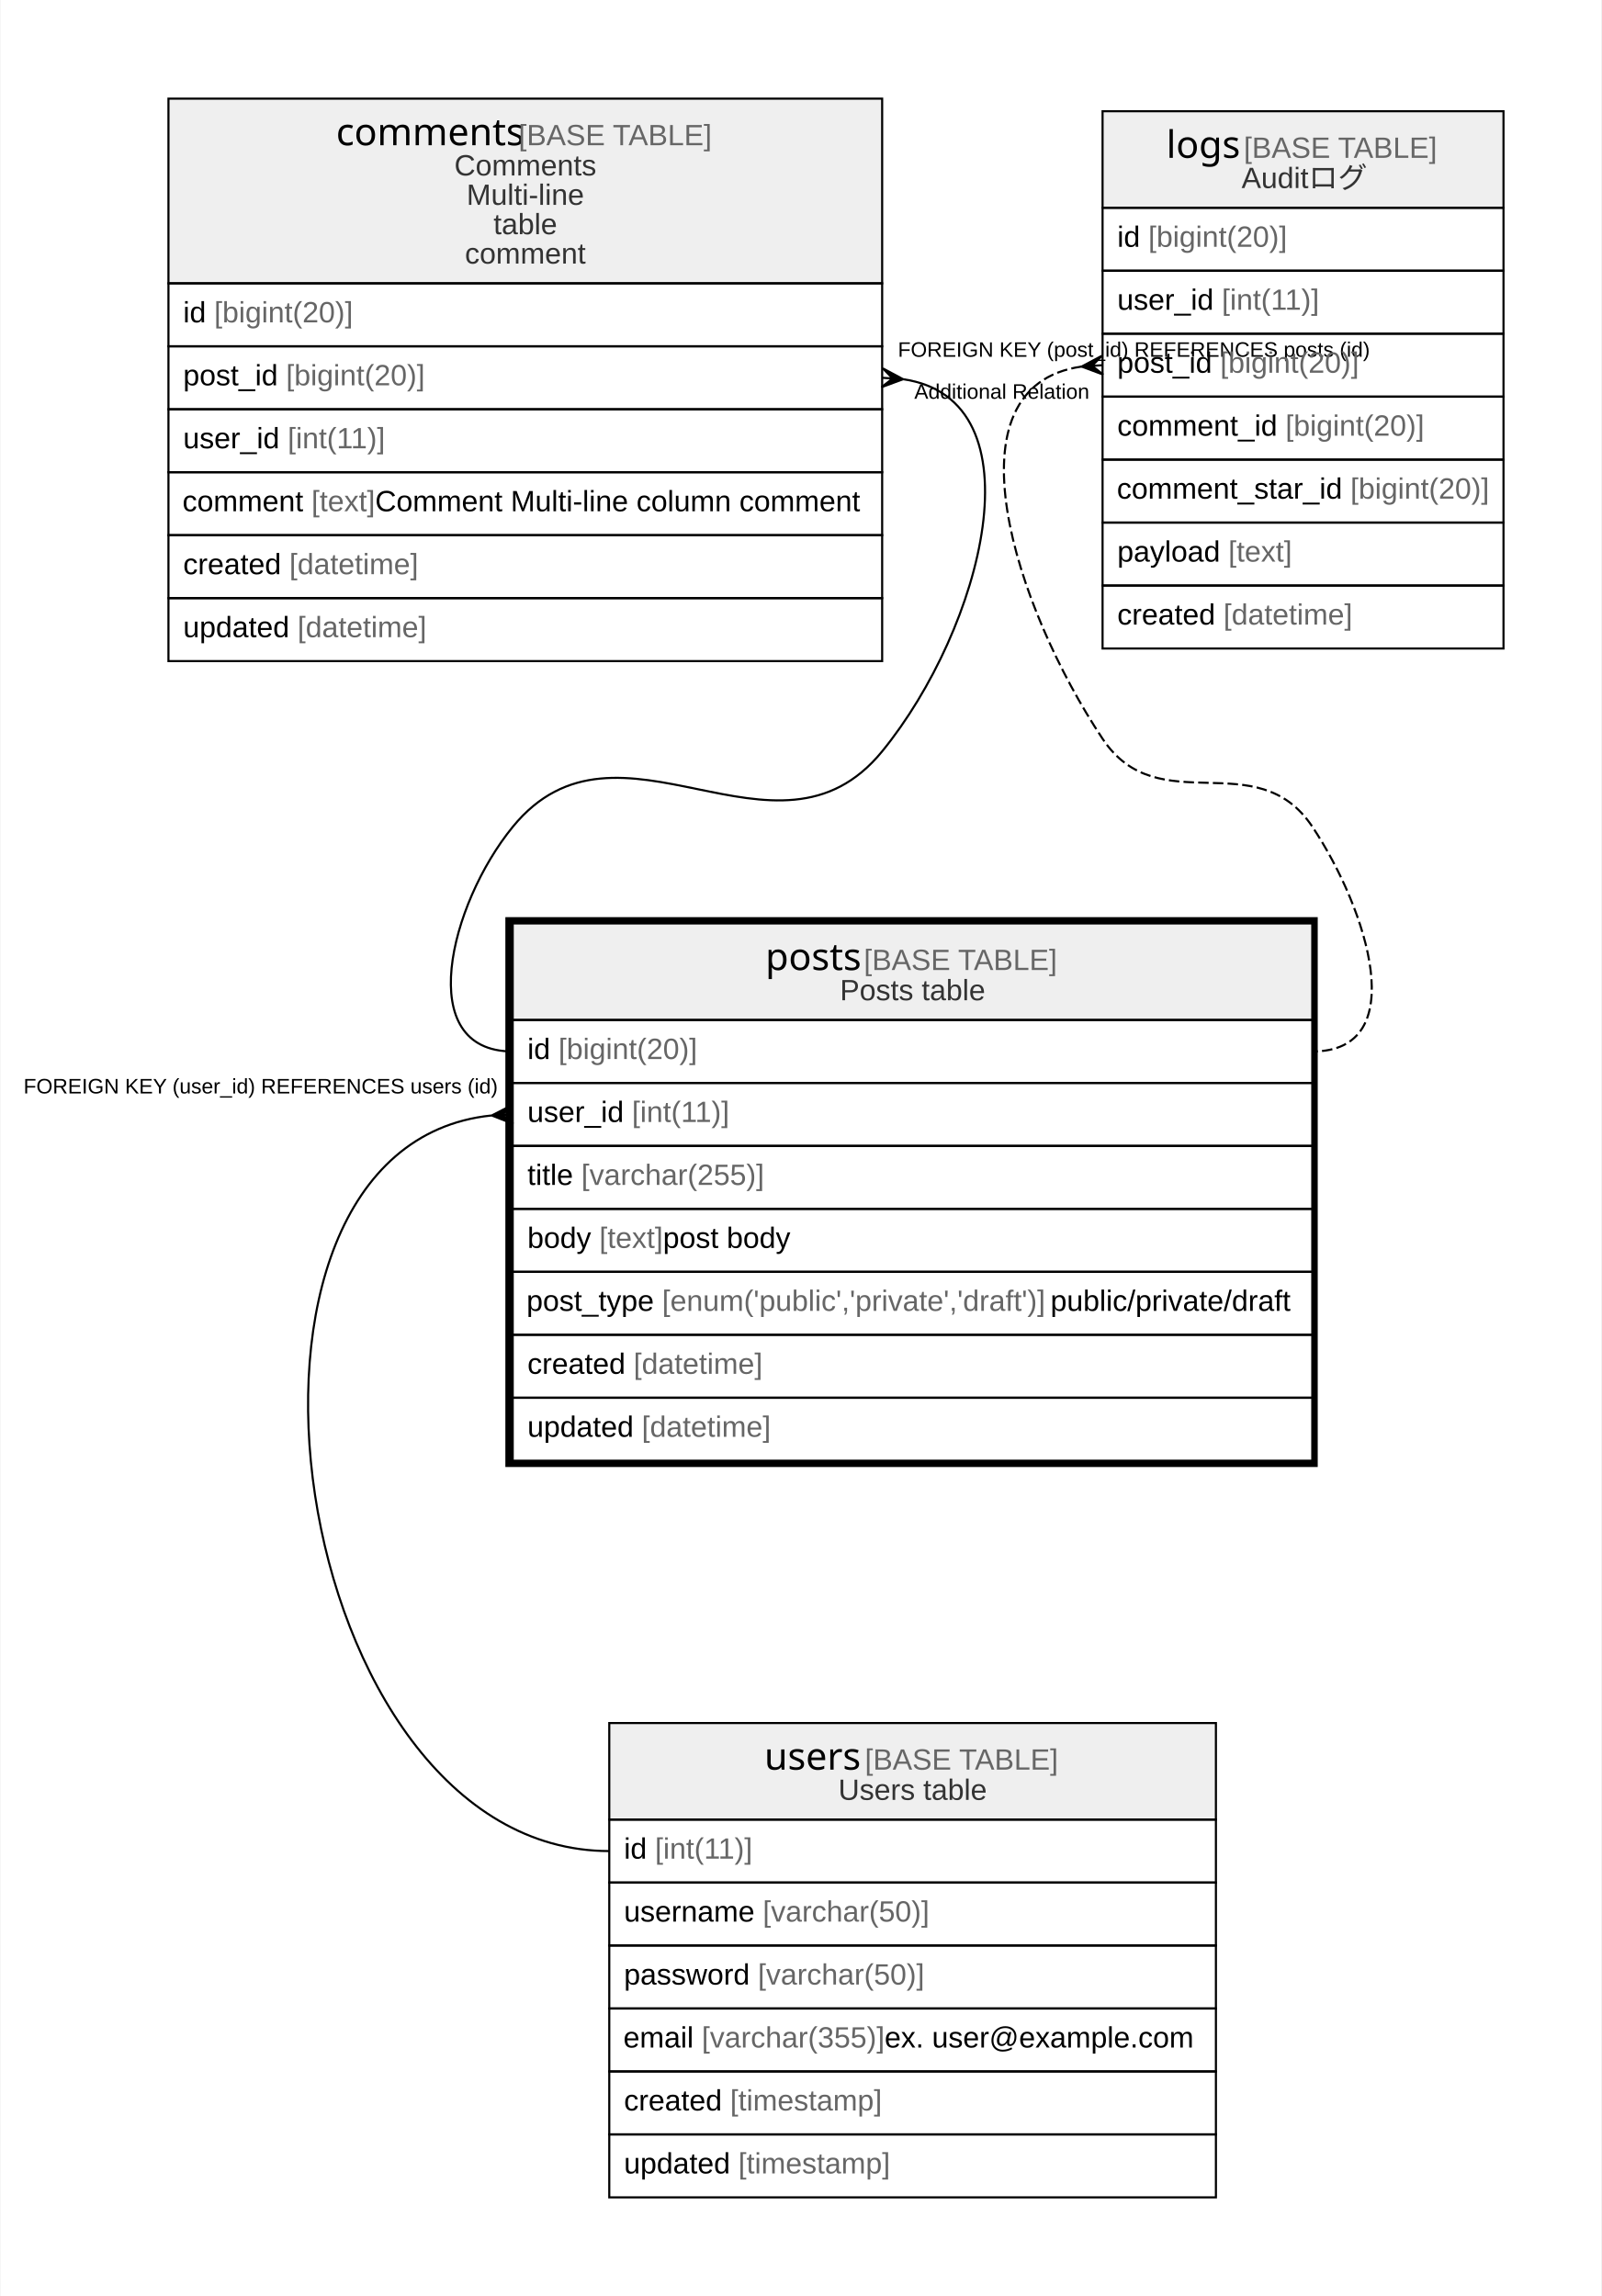
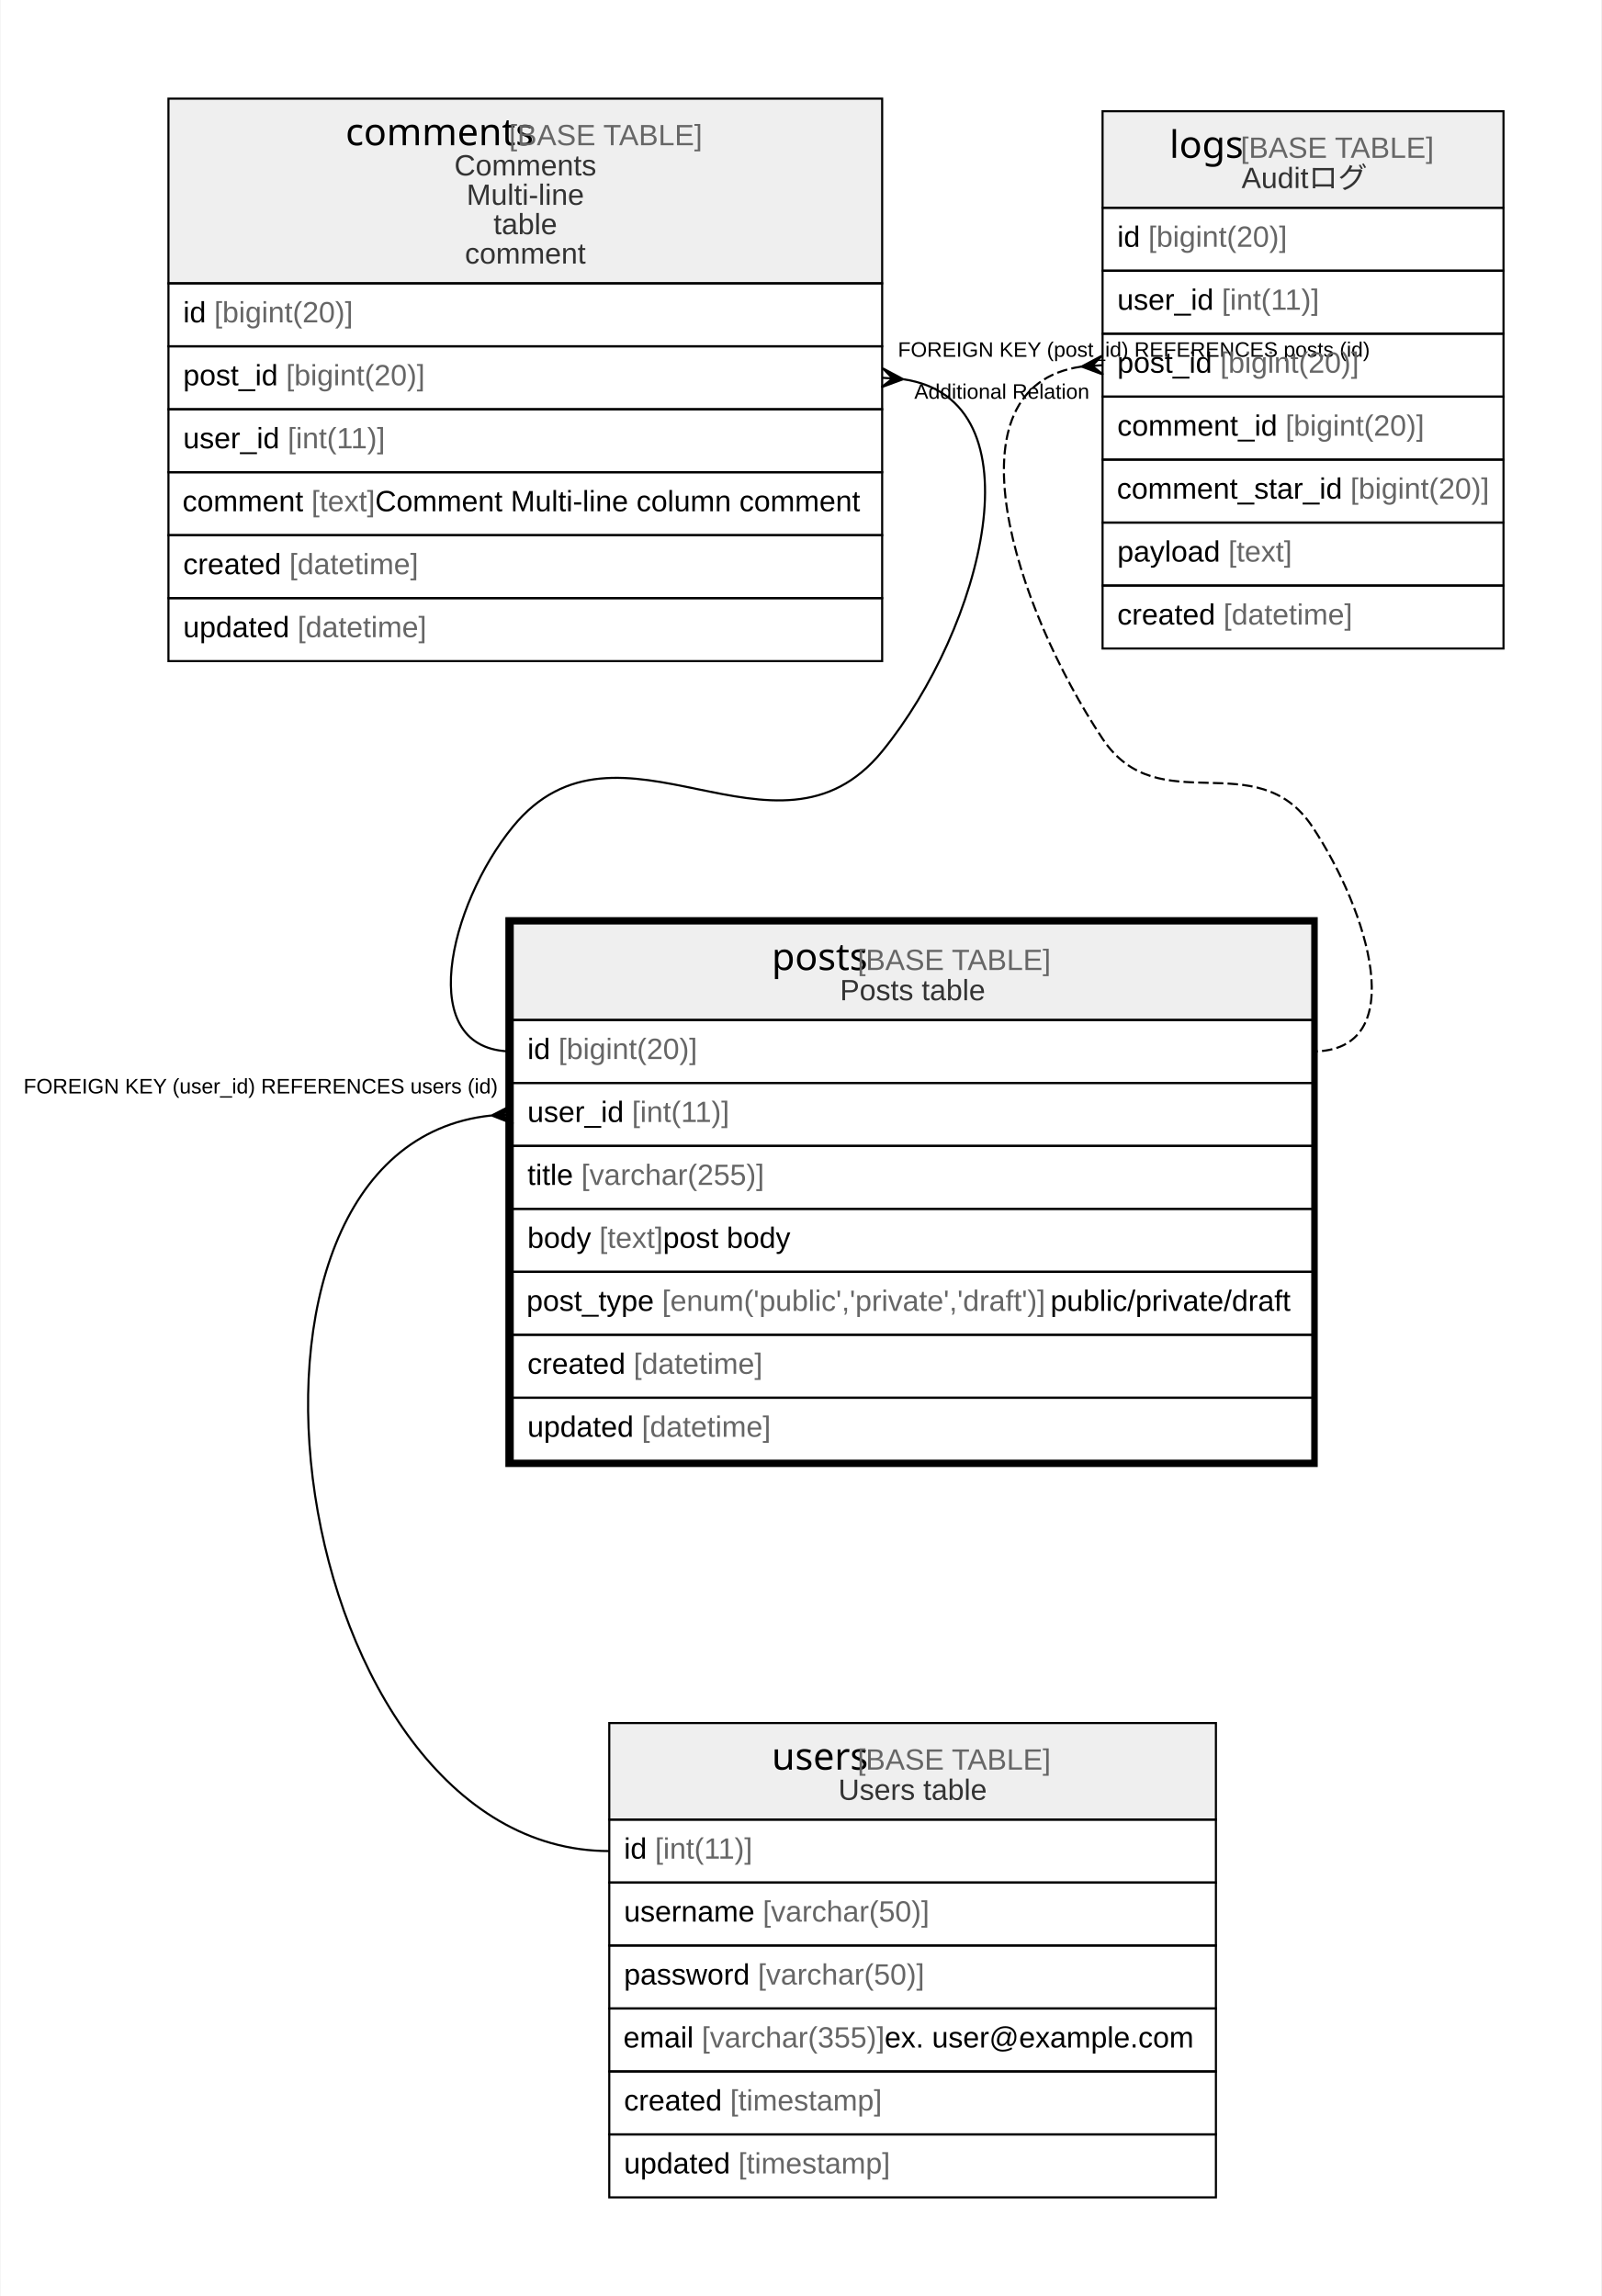
<svg xmlns="http://www.w3.org/2000/svg" width="763pt" height="1094pt" viewBox="0.00 0.00 762.50 1094.00">
  <g id="graph0" class="graph" transform="scale(1 1) rotate(0) translate(4 1090)">
    <polygon fill="#ffffff" stroke="transparent" points="-4,4 -4,-1090 758.5,-1090 758.5,4 -4,4" />
    <g id="node1" class="node">
      <polygon fill="#efefef" stroke="transparent" points="240,-604 240,-650 621,-650 621,-604 240,-604" />
      <polygon fill="none" stroke="#000000" points="240,-604 240,-650 621,-650 621,-604 240,-604" />
-       <text text-anchor="start" x="360.366" y="-627.8" font-family="Arial Bold" font-size="18.00" fill="#000000">posts</text>
-       <text text-anchor="start" x="403.38" y="-627.8" font-family="Arial" font-size="14.00" fill="#000000"> </text>
-       <text text-anchor="start" x="407.271" y="-627.8" font-family="Arial" font-size="14.00" fill="#666666">[BASE TABLE]</text>
+       <text text-anchor="start" x="363.372" y="-627.8" font-family="Bold" font-size="18.00" fill="#000000">posts</text>
+       <text text-anchor="start" x="400.374" y="-627.8" font-family="Arial" font-size="14.00" fill="#000000"> </text>
+       <text text-anchor="start" x="404.265" y="-627.8" font-family="Arial" font-size="14.00" fill="#666666">[BASE TABLE]</text>
      <text text-anchor="start" x="395.877" y="-613.4" font-family="Arial" font-size="14.00" fill="#333333">Posts table</text>
      <polygon fill="none" stroke="#000000" points="240,-574 240,-604 621,-604 621,-574 240,-574" />
      <text text-anchor="start" x="247" y="-585.4" font-family="Arial" font-size="14.00" fill="#000000">id </text>
      <text text-anchor="start" x="261.78" y="-585.4" font-family="Arial" font-size="14.00" fill="#666666">[bigint(20)]</text>
      <polygon fill="none" stroke="#000000" points="240,-544 240,-574 621,-574 621,-544 240,-544" />
      <text text-anchor="start" x="247" y="-555.4" font-family="Arial" font-size="14.00" fill="#000000">user_id </text>
      <text text-anchor="start" x="296.788" y="-555.4" font-family="Arial" font-size="14.00" fill="#666666">[int(11)]</text>
      <polygon fill="none" stroke="#000000" points="240,-514 240,-544 621,-544 621,-514 240,-514" />
      <text text-anchor="start" x="247" y="-525.4" font-family="Arial" font-size="14.00" fill="#000000">title </text>
      <text text-anchor="start" x="272.668" y="-525.4" font-family="Arial" font-size="14.00" fill="#666666">[varchar(255)]</text>
      <polygon fill="none" stroke="#000000" points="240,-484 240,-514 621,-514 621,-484 240,-484" />
      <text text-anchor="start" x="247" y="-495.4" font-family="Arial" font-size="14.00" fill="#000000">body </text>
      <text text-anchor="start" x="281.238" y="-495.4" font-family="Arial" font-size="14.00" fill="#666666">[text]</text>
      <text text-anchor="start" x="311.583" y="-495.4" font-family="Arial" font-size="14.00" fill="#000000"> post body</text>
      <polygon fill="none" stroke="#000000" points="240,-454 240,-484 621,-484 621,-454 240,-454" />
      <text text-anchor="start" x="246.574" y="-465.4" font-family="Arial" font-size="14.00" fill="#000000">post_type </text>
      <text text-anchor="start" x="311.159" y="-465.4" font-family="Arial" font-size="14.00" fill="#666666">[enum('public','private','draft')]</text>
      <text text-anchor="start" x="496.18" y="-465.4" font-family="Arial" font-size="14.00" fill="#000000"> public/private/draft</text>
      <polygon fill="none" stroke="#000000" points="240,-424 240,-454 621,-454 621,-424 240,-424" />
      <text text-anchor="start" x="247" y="-435.4" font-family="Arial" font-size="14.00" fill="#000000">created </text>
      <text text-anchor="start" x="297.572" y="-435.4" font-family="Arial" font-size="14.00" fill="#666666">[datetime]</text>
      <polygon fill="none" stroke="#000000" points="240,-394 240,-424 621,-424 621,-394 240,-394" />
      <text text-anchor="start" x="247" y="-405.4" font-family="Arial" font-size="14.00" fill="#000000">updated </text>
      <text text-anchor="start" x="301.477" y="-405.4" font-family="Arial" font-size="14.00" fill="#666666">[datetime]</text>
      <polygon fill="none" stroke="#000000" stroke-width="3" points="238,-392.5 238,-651.5 622,-651.5 622,-392.5 238,-392.5" />
    </g>
    <g id="node4" class="node">
      <polygon fill="#efefef" stroke="transparent" points="286,-223 286,-269 575,-269 575,-223 286,-223" />
      <polygon fill="none" stroke="#000000" points="286,-223 286,-269 575,-269 575,-223 286,-223" />
-       <text text-anchor="start" x="359.871" y="-246.8" font-family="Arial Bold" font-size="18.00" fill="#000000">users</text>
-       <text text-anchor="start" x="403.875" y="-246.8" font-family="Arial" font-size="14.00" fill="#000000"> </text>
-       <text text-anchor="start" x="407.766" y="-246.8" font-family="Arial" font-size="14.00" fill="#666666">[BASE TABLE]</text>
+       <text text-anchor="start" x="363.382" y="-246.8" font-family="Bold" font-size="18.00" fill="#000000">users</text>
+       <text text-anchor="start" x="400.365" y="-246.8" font-family="Arial" font-size="14.00" fill="#000000"> </text>
+       <text text-anchor="start" x="404.255" y="-246.8" font-family="Arial" font-size="14.00" fill="#666666">[BASE TABLE]</text>
      <text text-anchor="start" x="395.107" y="-232.4" font-family="Arial" font-size="14.00" fill="#333333">Users table</text>
      <polygon fill="none" stroke="#000000" points="286,-193 286,-223 575,-223 575,-193 286,-193" />
      <text text-anchor="start" x="293" y="-204.4" font-family="Arial" font-size="14.00" fill="#000000">id </text>
      <text text-anchor="start" x="307.78" y="-204.4" font-family="Arial" font-size="14.00" fill="#666666">[int(11)]</text>
      <polygon fill="none" stroke="#000000" points="286,-163 286,-193 575,-193 575,-163 286,-163" />
      <text text-anchor="start" x="293" y="-174.4" font-family="Arial" font-size="14.00" fill="#000000">username </text>
      <text text-anchor="start" x="359.125" y="-174.4" font-family="Arial" font-size="14.00" fill="#666666">[varchar(50)]</text>
      <polygon fill="none" stroke="#000000" points="286,-133 286,-163 575,-163 575,-133 286,-133" />
      <text text-anchor="start" x="293" y="-144.4" font-family="Arial" font-size="14.00" fill="#000000">password </text>
      <text text-anchor="start" x="356.788" y="-144.4" font-family="Arial" font-size="14.00" fill="#666666">[varchar(50)]</text>
      <polygon fill="none" stroke="#000000" points="286,-103 286,-133 575,-133 575,-103 286,-103" />
      <text text-anchor="start" x="292.716" y="-114.4" font-family="Arial" font-size="14.00" fill="#000000">email </text>
      <text text-anchor="start" x="330.045" y="-114.4" font-family="Arial" font-size="14.00" fill="#666666">[varchar(355)]</text>
      <text text-anchor="start" x="417.164" y="-114.4" font-family="Arial" font-size="14.00" fill="#000000"> ex. user@example.com</text>
      <polygon fill="none" stroke="#000000" points="286,-73 286,-103 575,-103 575,-73 286,-73" />
      <text text-anchor="start" x="293" y="-84.4" font-family="Arial" font-size="14.00" fill="#000000">created </text>
      <text text-anchor="start" x="343.572" y="-84.4" font-family="Arial" font-size="14.00" fill="#666666">[timestamp]</text>
      <polygon fill="none" stroke="#000000" points="286,-43 286,-73 575,-73 575,-43 286,-43" />
      <text text-anchor="start" x="293" y="-54.4" font-family="Arial" font-size="14.00" fill="#000000">updated </text>
      <text text-anchor="start" x="347.477" y="-54.4" font-family="Arial" font-size="14.00" fill="#666666">[timestamp]</text>
    </g>
    <g id="edge3" class="edge">
      <path fill="none" stroke="#000000" d="M229.705,-558.477C84.789,-543.409 132.2,-208 286,-208" />
      <polygon fill="#000000" stroke="#000000" points="230.013,-558.492 239.772,-563.494 235.006,-558.746 240,-559 240,-559 240,-559 235.006,-558.746 240.228,-554.506 230.013,-558.492 230.013,-558.492" />
      <text text-anchor="start" x="6.945" y="-569" font-family="Arial" font-size="10.00" fill="#000000">FOREIGN KEY (user_id) REFERENCES users (id)</text>
    </g>
    <g id="node2" class="node">
      <polygon fill="#efefef" stroke="transparent" points="76,-955 76,-1043 416,-1043 416,-955 76,-955" />
      <polygon fill="none" stroke="#000000" points="76,-955 76,-1043 416,-1043 416,-955 76,-955" />
-       <text text-anchor="start" x="155.87" y="-1020.8" font-family="Arial Bold" font-size="18.00" fill="#000000">comments</text>
-       <text text-anchor="start" x="238.876" y="-1020.8" font-family="Arial" font-size="14.00" fill="#000000"> </text>
-       <text text-anchor="start" x="242.766" y="-1020.8" font-family="Arial" font-size="14.00" fill="#666666">[BASE TABLE]</text>
+       <text text-anchor="start" x="160.38" y="-1020.8" font-family="Bold" font-size="18.00" fill="#000000">comments</text>
+       <text text-anchor="start" x="234.367" y="-1020.8" font-family="Arial" font-size="14.00" fill="#000000"> </text>
+       <text text-anchor="start" x="238.257" y="-1020.8" font-family="Arial" font-size="14.00" fill="#666666">[BASE TABLE]</text>
      <text text-anchor="start" x="212.167" y="-1006.4" font-family="Arial" font-size="14.00" fill="#333333">Comments</text>
      <text text-anchor="start" x="218.007" y="-992.4" font-family="Arial" font-size="14.00" fill="#333333">Multi-line</text>
      <text text-anchor="start" x="230.827" y="-978.4" font-family="Arial" font-size="14.00" fill="#333333">table</text>
      <text text-anchor="start" x="217.22" y="-964.4" font-family="Arial" font-size="14.00" fill="#333333">comment</text>
      <polygon fill="none" stroke="#000000" points="76,-925 76,-955 416,-955 416,-925 76,-925" />
      <text text-anchor="start" x="83" y="-936.4" font-family="Arial" font-size="14.00" fill="#000000">id </text>
      <text text-anchor="start" x="97.78" y="-936.4" font-family="Arial" font-size="14.00" fill="#666666">[bigint(20)]</text>
      <polygon fill="none" stroke="#000000" points="76,-895 76,-925 416,-925 416,-895 76,-895" />
      <text text-anchor="start" x="83" y="-906.4" font-family="Arial" font-size="14.00" fill="#000000">post_id </text>
      <text text-anchor="start" x="132.018" y="-906.4" font-family="Arial" font-size="14.00" fill="#666666">[bigint(20)]</text>
      <polygon fill="none" stroke="#000000" points="76,-865 76,-895 416,-895 416,-865 76,-865" />
      <text text-anchor="start" x="83" y="-876.4" font-family="Arial" font-size="14.00" fill="#000000">user_id </text>
      <text text-anchor="start" x="132.788" y="-876.4" font-family="Arial" font-size="14.00" fill="#666666">[int(11)]</text>
      <polygon fill="none" stroke="#000000" points="76,-835 76,-865 416,-865 416,-835 76,-835" />
      <text text-anchor="start" x="82.658" y="-846.4" font-family="Arial" font-size="14.00" fill="#000000">comment </text>
      <text text-anchor="start" x="144.108" y="-846.4" font-family="Arial" font-size="14.00" fill="#666666">[text]</text>
      <text text-anchor="start" x="174.453" y="-846.4" font-family="Arial" font-size="14.00" fill="#000000"> Comment Multi-line column comment</text>
      <polygon fill="none" stroke="#000000" points="76,-805 76,-835 416,-835 416,-805 76,-805" />
      <text text-anchor="start" x="83" y="-816.4" font-family="Arial" font-size="14.00" fill="#000000">created </text>
      <text text-anchor="start" x="133.572" y="-816.4" font-family="Arial" font-size="14.00" fill="#666666">[datetime]</text>
      <polygon fill="none" stroke="#000000" points="76,-775 76,-805 416,-805 416,-775 76,-775" />
      <text text-anchor="start" x="83" y="-786.4" font-family="Arial" font-size="14.00" fill="#000000">updated </text>
      <text text-anchor="start" x="137.477" y="-786.4" font-family="Arial" font-size="14.00" fill="#666666">[datetime]</text>
    </g>
    <g id="edge1" class="edge">
      <path fill="none" stroke="#000000" d="M426.014,-909.309C492.455,-899.626 463.775,-790.536 416,-732 365.516,-670.145 290.484,-757.855 240,-696 209.931,-659.158 192.444,-589 240,-589" />
      <polygon fill="#000000" stroke="#000000" points="425.976,-909.312 415.69,-905.511 420.988,-909.656 416,-910 416,-910 416,-910 420.988,-909.656 416.31,-914.489 425.976,-909.312 425.976,-909.312" />
      <text text-anchor="start" x="423.495" y="-920" font-family="Arial" font-size="10.00" fill="#000000">FOREIGN KEY (post_id) REFERENCES posts (id)</text>
    </g>
    <g id="node3" class="node">
      <polygon fill="#efefef" stroke="transparent" points="521,-991 521,-1037 712,-1037 712,-991 521,-991" />
      <polygon fill="none" stroke="#000000" points="521,-991 521,-1037 712,-1037 712,-991 521,-991" />
-       <text text-anchor="start" x="551.37" y="-1014.8" font-family="Arial Bold" font-size="18.00" fill="#000000">logs</text>
-       <text text-anchor="start" x="584.376" y="-1014.8" font-family="Arial" font-size="14.00" fill="#000000"> </text>
-       <text text-anchor="start" x="588.267" y="-1014.8" font-family="Arial" font-size="14.00" fill="#666666">[BASE TABLE]</text>
+       <text text-anchor="start" x="552.872" y="-1014.8" font-family="Bold" font-size="18.00" fill="#000000">logs</text>
+       <text text-anchor="start" x="582.874" y="-1014.8" font-family="Arial" font-size="14.00" fill="#000000"> </text>
+       <text text-anchor="start" x="586.765" y="-1014.8" font-family="Arial" font-size="14.00" fill="#666666">[BASE TABLE]</text>
      <text text-anchor="start" x="587.206" y="-1000.4" font-family="Arial" font-size="14.00" fill="#333333">Auditログ</text>
      <polygon fill="none" stroke="#000000" points="521,-961 521,-991 712,-991 712,-961 521,-961" />
      <text text-anchor="start" x="528" y="-972.4" font-family="Arial" font-size="14.00" fill="#000000">id </text>
      <text text-anchor="start" x="542.78" y="-972.4" font-family="Arial" font-size="14.00" fill="#666666">[bigint(20)]</text>
      <polygon fill="none" stroke="#000000" points="521,-931 521,-961 712,-961 712,-931 521,-931" />
      <text text-anchor="start" x="528" y="-942.4" font-family="Arial" font-size="14.00" fill="#000000">user_id </text>
      <text text-anchor="start" x="577.788" y="-942.4" font-family="Arial" font-size="14.00" fill="#666666">[int(11)]</text>
      <polygon fill="none" stroke="#000000" points="521,-901 521,-931 712,-931 712,-901 521,-901" />
      <text text-anchor="start" x="528" y="-912.4" font-family="Arial" font-size="14.00" fill="#000000">post_id </text>
      <text text-anchor="start" x="577.018" y="-912.4" font-family="Arial" font-size="14.00" fill="#666666">[bigint(20)]</text>
      <polygon fill="none" stroke="#000000" points="521,-871 521,-901 712,-901 712,-871 521,-871" />
      <text text-anchor="start" x="528" y="-882.4" font-family="Arial" font-size="14.00" fill="#000000">comment_id </text>
      <text text-anchor="start" x="608.122" y="-882.4" font-family="Arial" font-size="14.00" fill="#666666">[bigint(20)]</text>
      <polygon fill="none" stroke="#000000" points="521,-841 521,-871 712,-871 712,-841 521,-841" />
      <text text-anchor="start" x="527.821" y="-852.4" font-family="Arial" font-size="14.00" fill="#000000">comment_star_id </text>
      <text text-anchor="start" x="639.06" y="-852.4" font-family="Arial" font-size="14.00" fill="#666666">[bigint(20)]</text>
      <polygon fill="none" stroke="#000000" points="521,-811 521,-841 712,-841 712,-811 521,-811" />
      <text text-anchor="start" x="528" y="-822.4" font-family="Arial" font-size="14.00" fill="#000000">payload </text>
      <text text-anchor="start" x="580.91" y="-822.4" font-family="Arial" font-size="14.00" fill="#666666">[text]</text>
      <polygon fill="none" stroke="#000000" points="521,-781 521,-811 712,-811 712,-781 521,-781" />
      <text text-anchor="start" x="528" y="-792.4" font-family="Arial" font-size="14.00" fill="#000000">created </text>
      <text text-anchor="start" x="578.572" y="-792.4" font-family="Arial" font-size="14.00" fill="#666666">[datetime]</text>
    </g>
    <g id="edge2" class="edge">
      <path fill="none" stroke="#000000" stroke-dasharray="5,2" d="M511.022,-915.336C445.079,-906.021 479.178,-800.927 521,-738 547.683,-697.853 594.317,-736.147 621,-696 647.323,-656.394 668.556,-589 621,-589" />
      <polygon fill="#000000" stroke="#000000" points="511.022,-915.336 520.701,-920.49 516.011,-915.668 521,-916 521,-916 521,-916 516.011,-915.668 521.299,-911.51 511.022,-915.336 511.022,-915.336" />
      <text text-anchor="start" x="431.325" y="-900" font-family="Arial" font-size="10.00" fill="#000000">Additional Relation</text>
    </g>
  </g>
</svg>
